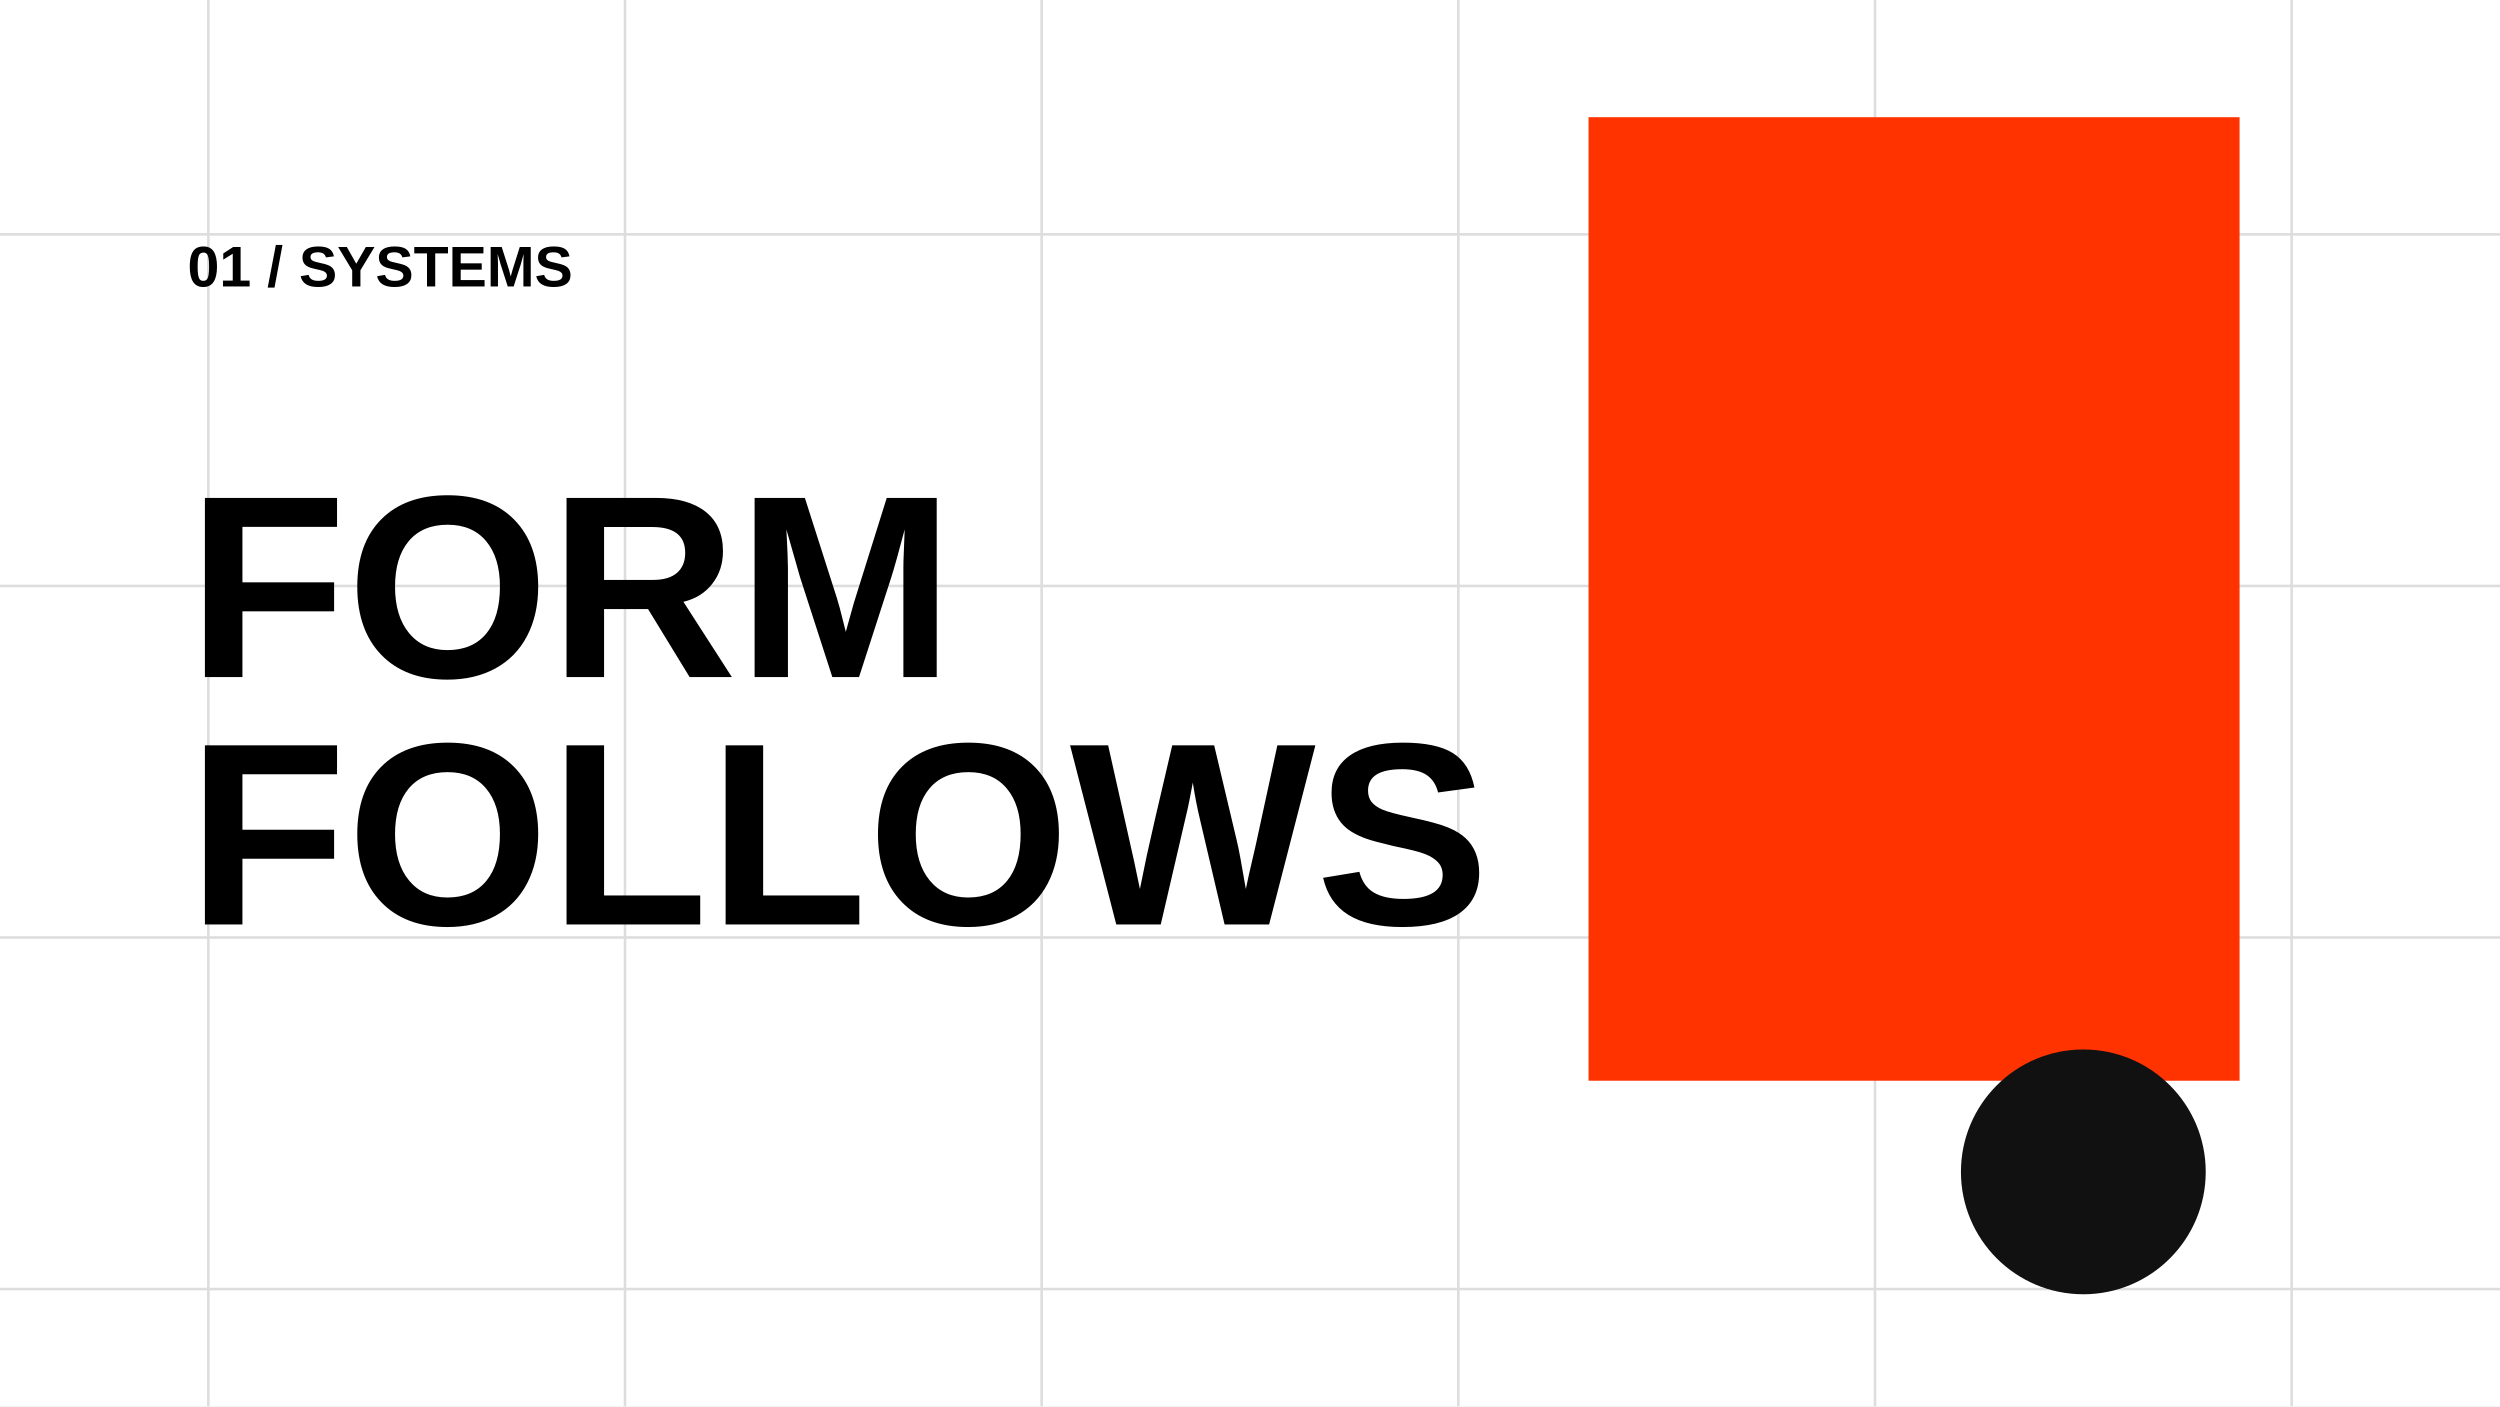
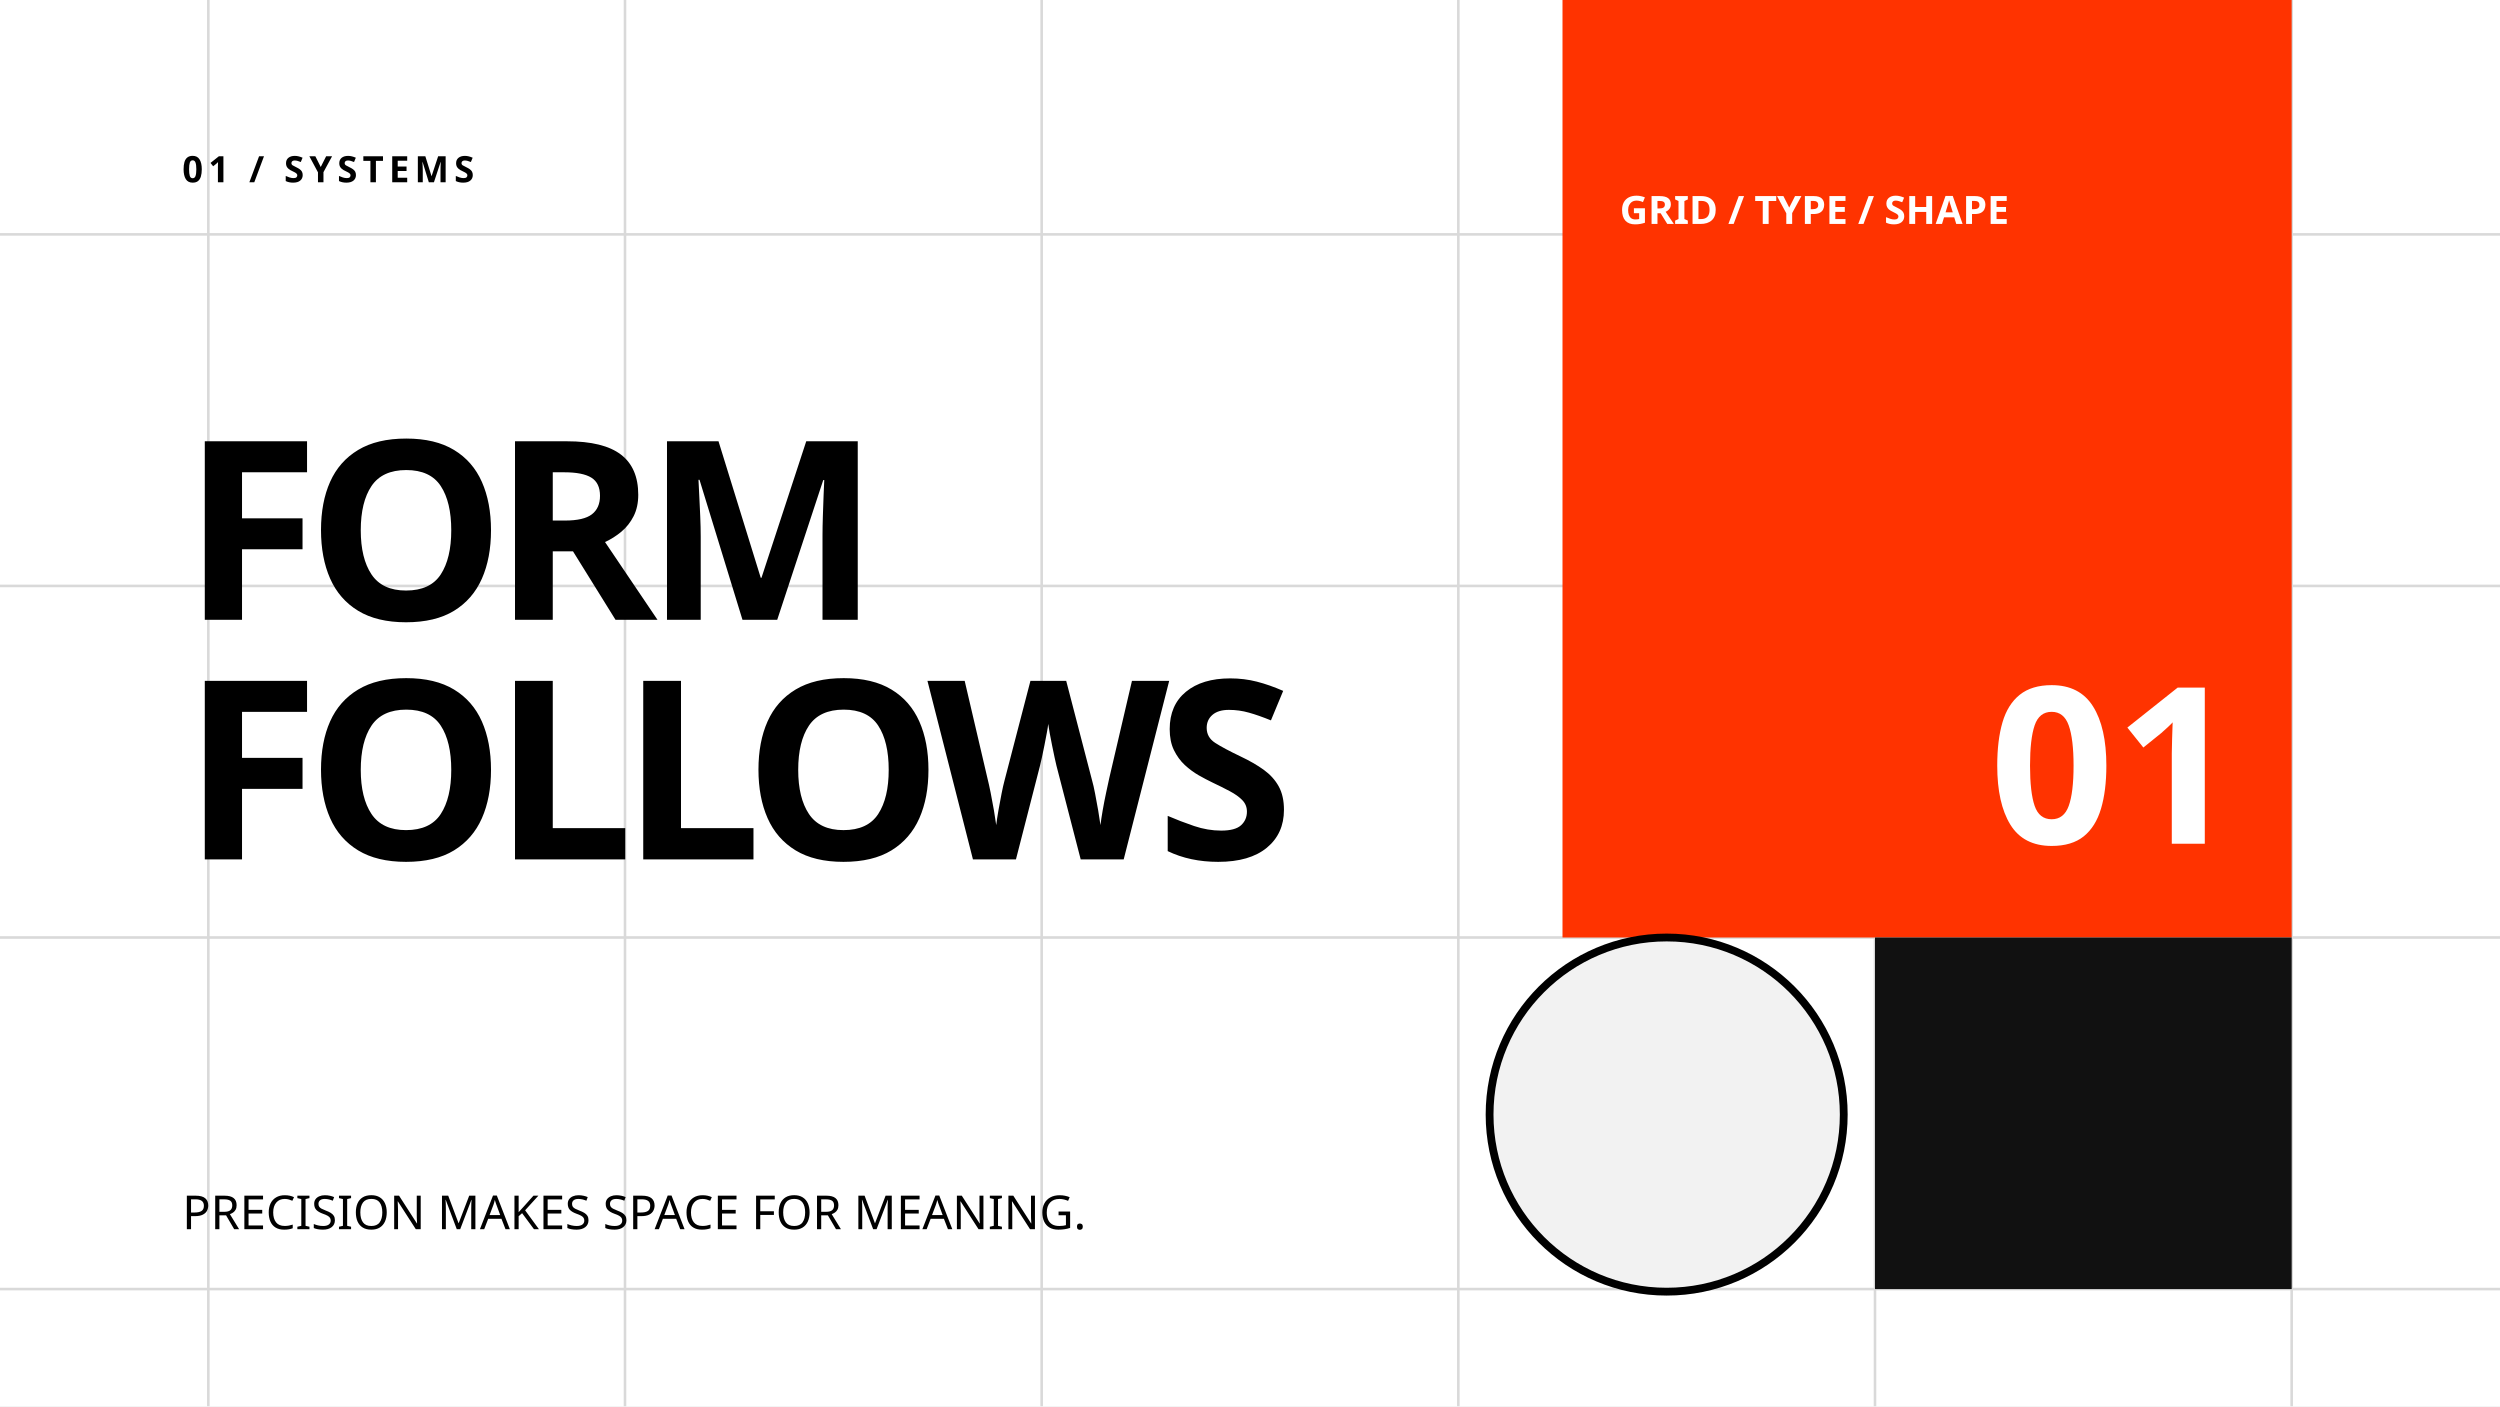
- <svg xmlns="http://www.w3.org/2000/svg" viewBox="0 0 960 540">
-   <rect width="960" height="540" fill="#fff" />
-   <g stroke="#ddd">
-     <path d="M80 0v540M240 0v540M400 0v540M560 0v540M720 0v540M880 0v540" />
-     <path d="M0 90h960M0 225h960M0 360h960M0 495h960" />
+ <svg xmlns="http://www.w3.org/2000/svg" viewBox="0 0 960 540" role="img" aria-label="Swiss Modern title slide preview" data-style-id="swiss-modern" data-preview-family="swiss-grid" data-contract-hash="9bf3d48f207d27233ad0f8f18934197d4e35367f2433c976233e1a019360618d" data-display-font="Archivo" data-body-font="Nunito" data-signature-elements="visible grid | asymmetric layouts | geometric shapes">
+   <rect width="960" height="540" fill="#ffffff" />
+   <g stroke="#d9d9d9">
+     <path d="M80 0V540M240 0V540M400 0V540M560 0V540M720 0V540M880 0V540" />
+     <path d="M0 90H960M0 225H960M0 360H960M0 495H960" />
  </g>
-   <rect x="610" y="45" width="250" height="370" fill="#ff3300" />
-   <text x="72" y="110" font-family="Arial,sans-serif" font-size="22" font-weight="700">01 / SYSTEMS</text>
-   <text x="72" y="260" font-family="Arial,sans-serif" font-size="100" font-weight="800">FORM</text>
-   <text x="72" y="355" font-family="Arial,sans-serif" font-size="100" font-weight="800">FOLLOWS</text>
-   <circle cx="800" cy="450" r="47" fill="#111" />
+   <rect x="600" y="0" width="280" height="360" fill="#ff3300" />
+   <rect x="720" y="360" width="160" height="135" fill="#111111" />
+   <circle cx="640" cy="428" r="68" fill="#f2f2f2" stroke="#000000" stroke-width="3" />
+   <text x="70" y="70" fill="#000000" font-family="Nunito,sans-serif" font-size="14" font-weight="700" letter-spacing="2">01 / SYSTEMS</text>
+   <text x="70" y="238" fill="#000000" font-family="Archivo,sans-serif" font-size="96" font-weight="800" letter-spacing="-5">
+     <tspan x="70">FORM</tspan>
+     <tspan x="70" dy="92">FOLLOWS</tspan>
+   </text>
+   <text x="622" y="86" fill="#ffffff" font-family="Nunito,sans-serif" font-size="15" font-weight="700">GRID / TYPE / SHAPE</text>
+   <text x="860" y="324" text-anchor="end" fill="#ffffff" font-family="Archivo,sans-serif" font-size="84" font-weight="800">01</text>
+   <text x="70" y="472" fill="#000000" font-family="Nunito,sans-serif" font-size="18">PRECISION MAKES SPACE FOR MEANING.</text>
</svg>
